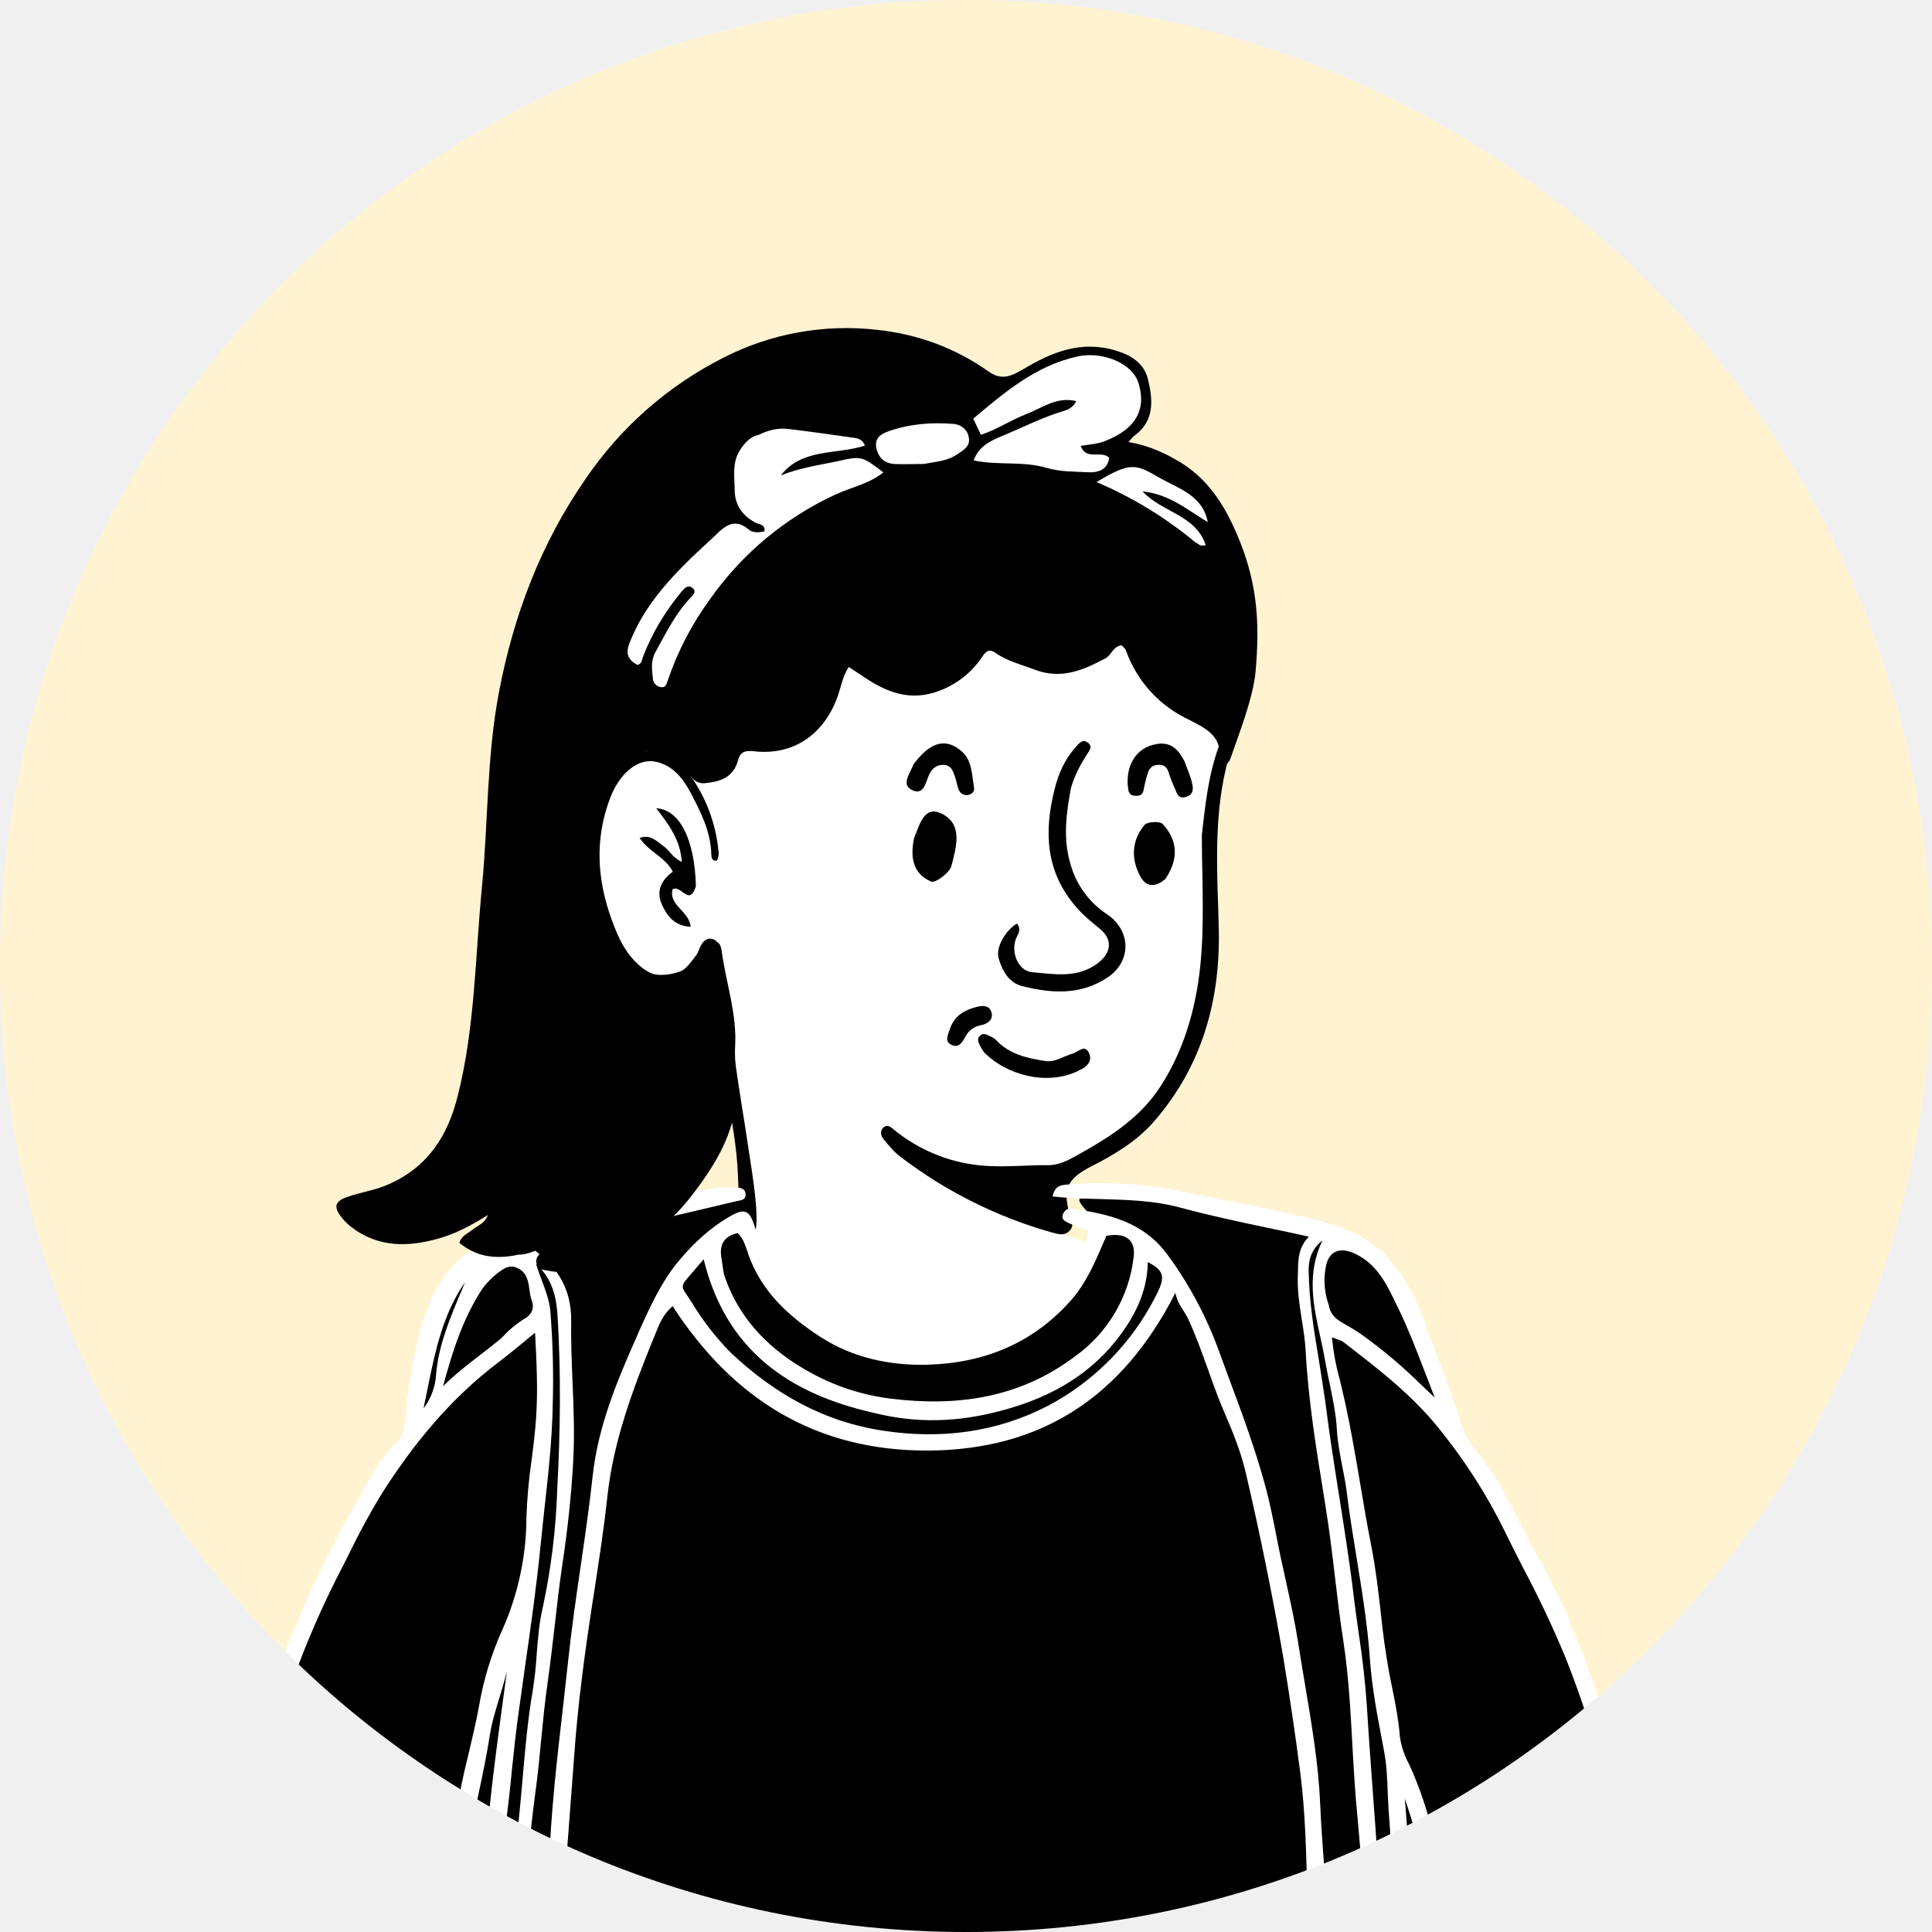
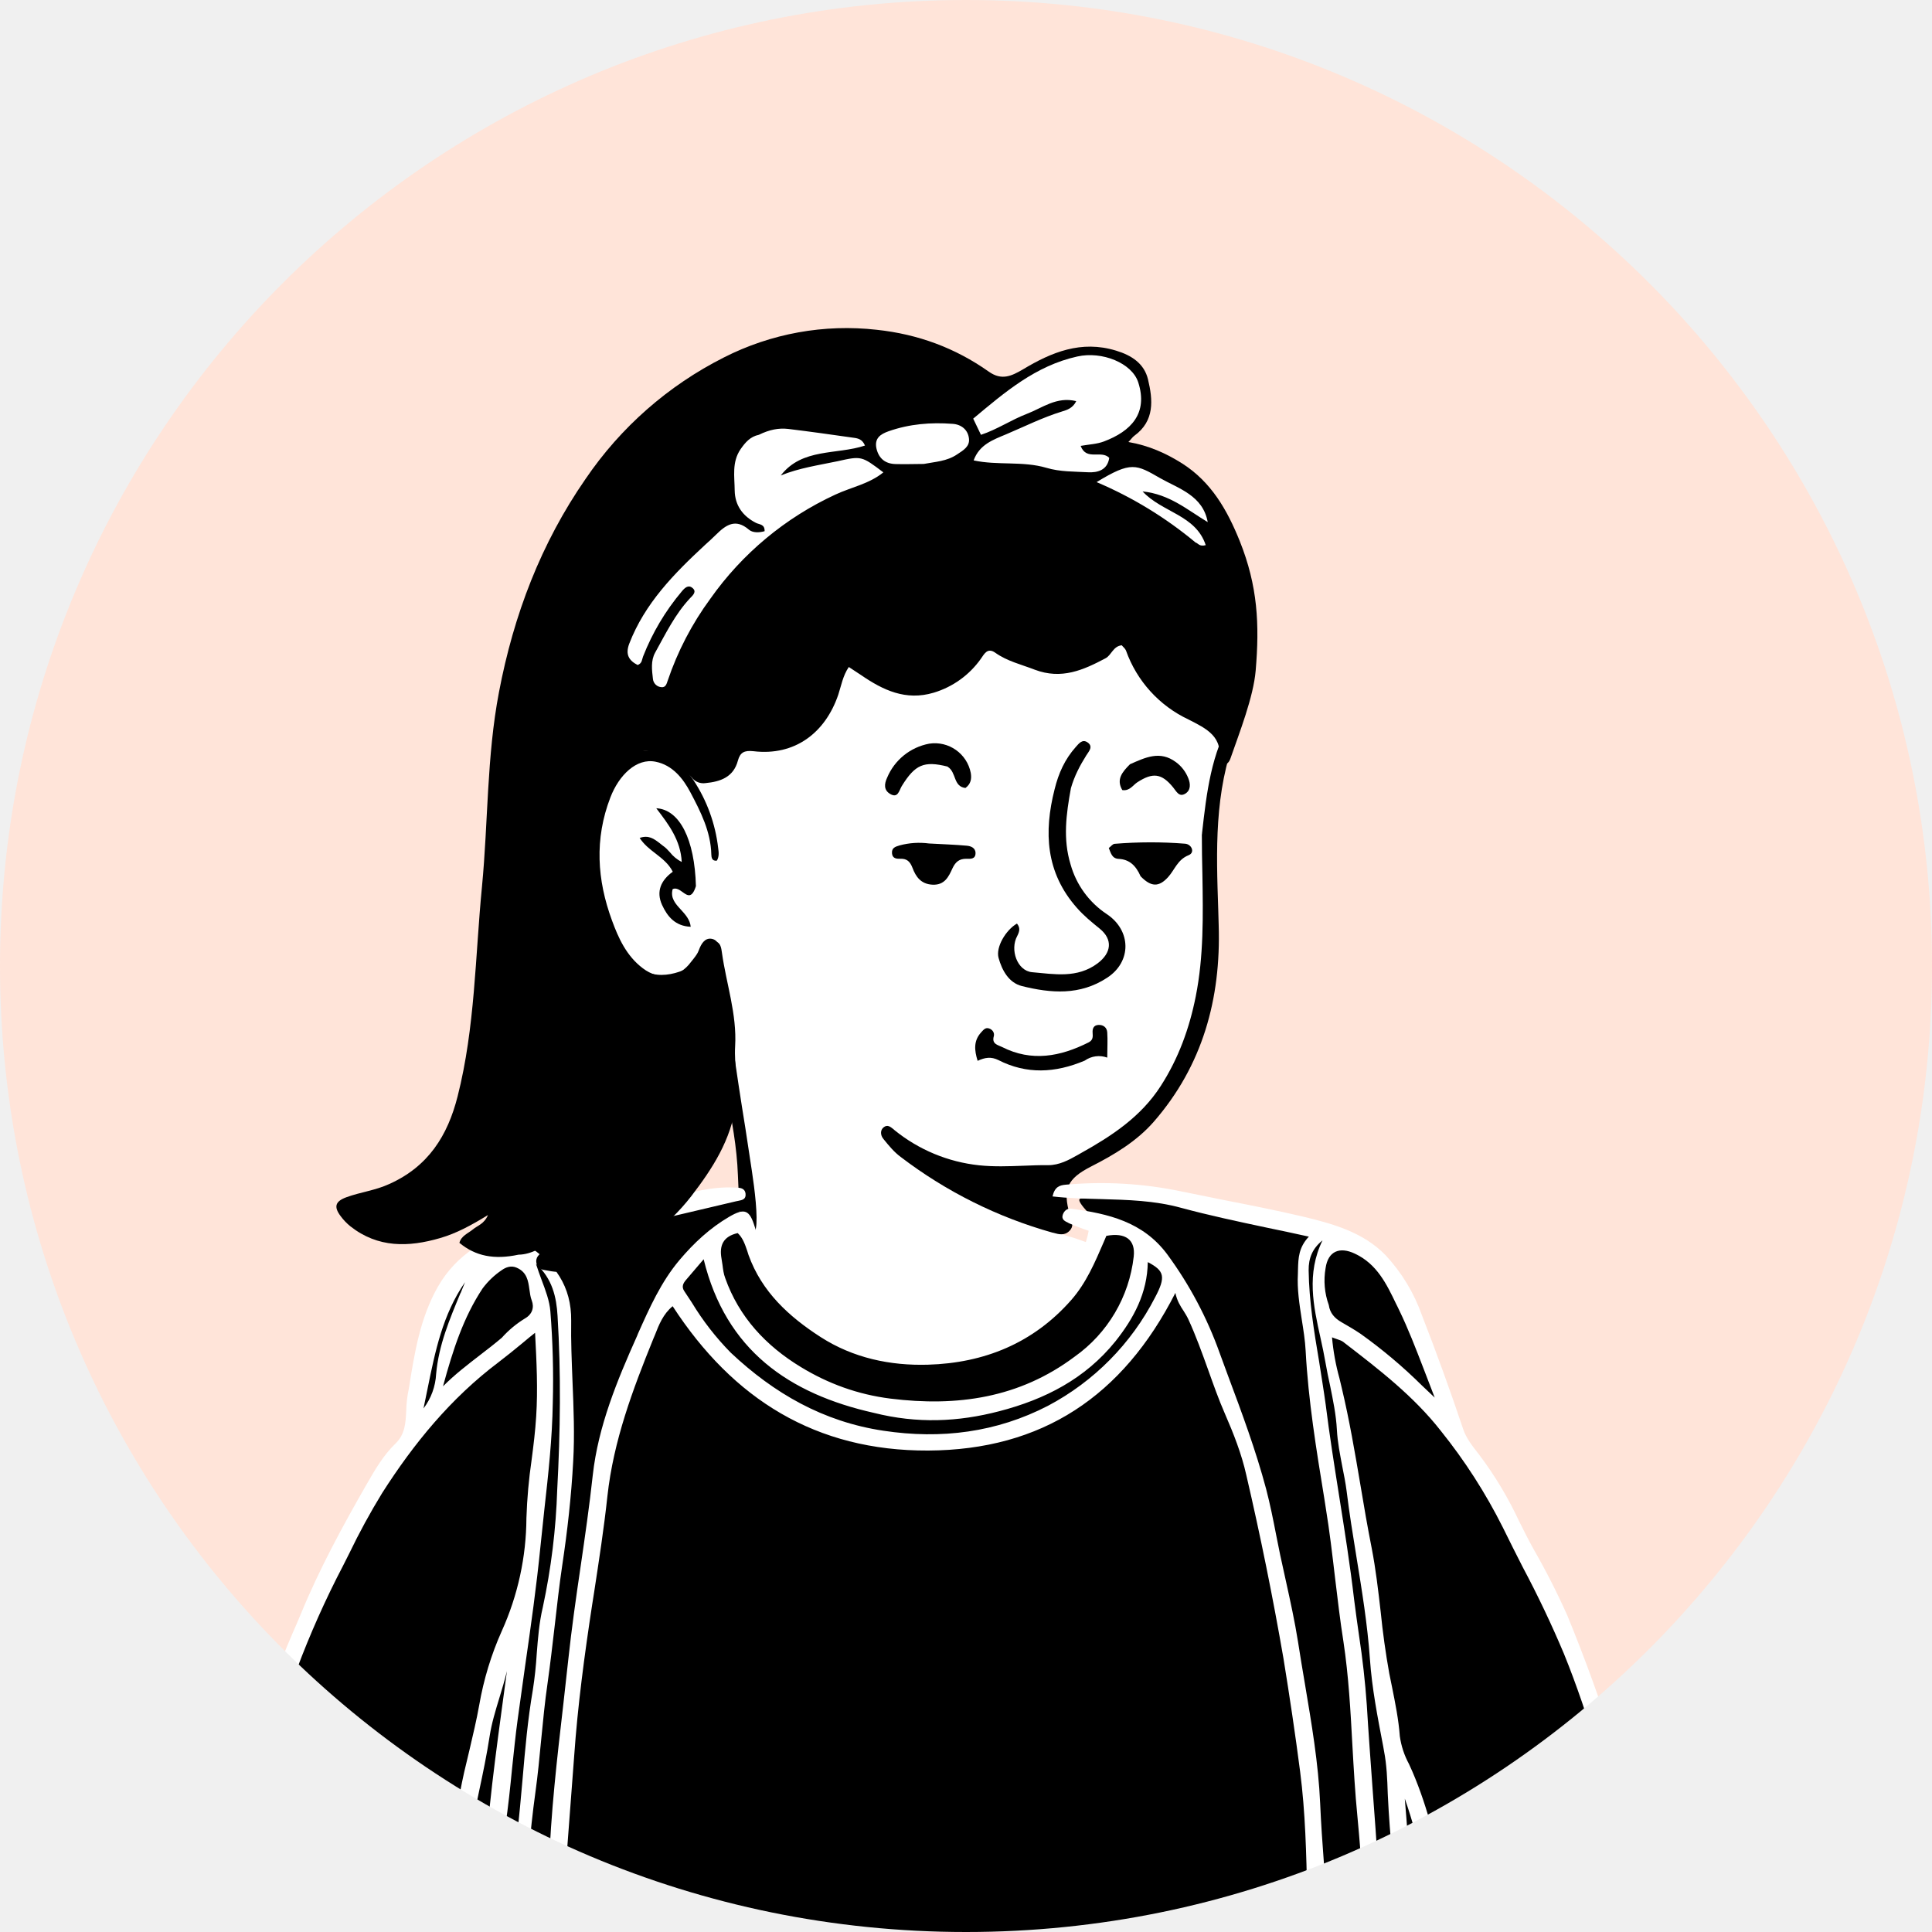
<svg xmlns="http://www.w3.org/2000/svg" viewBox="0 0 1744 1744" fill="none" shape-rendering="auto" width="128" height="128">
  <mask id="viewboxMask">
    <rect width="1744" height="1744" rx="872" ry="872" x="0" y="0" fill="#fff" />
  </mask>
  <g mask="url(#viewboxMask)">
-     <rect fill="#fff3d1" width="1744" height="1744" x="0" y="0" />
+     <rect fill="#ffe4d9" width="1744" height="1744" x="0" y="0" />
    <g transform="translate(531 487)">
      <path d="M554 727.7c-99.2 297-363.8 388.6-503.7 19.8-19.3-50.7 31-69.5 66.2-91.9 24.1-15.3 36.8-28.5 35.3-42.2-7-64.4-36.9-243.8-36.9-243.8l-3-5.8s.7-1.6-2.2 1.2c-3 3-9.9 34.2-37 34.2-24.5 0-49.2-10.9-61-86.3C7.2 285.6 9.6 214 40 201c12.5-5.3 24-7.2 35.2-.8 11.3 6.4-13-22 112-126C268.4 6.4 396.7-3.5 448.5 8 500.3 19.5 552 44.8 574.9 98.5c27.8 65-25.9 114.3-14 262.5-2.2 53.6.8 171.2-146.6 210.6-28 7.5-19.3 48.4 22.7 58.4 67 21 117 72.3 117 97.9" fill="#fff" />
      <path fill-rule="evenodd" clip-rule="evenodd" d="m554 266.2.1-1.4c4.1-36.4 8.2-71.7 27.1-103.4 6.5 4.4 5.7 10 3.7 15.2-19.9 51.2-18 104.4-16.2 157.6l.4 14c2.1 66.4-14.5 126.8-58.7 177.5-15.4 17.6-35.8 29.8-56.5 40.3-21.4 11-25.9 20.1-19.2 43.6l.8 2.6c1.4 3.9 2.8 7.9-1 11.8-4.5 4.6-9.5 3.3-14.8 1.8l-.6-.1a406.4 406.4 0 0 1-137-68.3c-6-4.4-10.8-10.3-15.5-16.1l-.3-.4c-2.5-3-3-7.8.5-10.4 3.3-2.5 5.8-.5 8.7 1.8l1 .9a145.5 145.5 0 0 0 76.3 31.7c13.4 1.4 26.6.9 40 .4 7.4-.3 14.8-.6 22.3-.5 10.2 0 18.7-4.7 26.7-9.2l2.8-1.6c27.8-15.5 54.3-32.8 72.2-60.7 16.1-25 25.9-52.2 31.6-80.9 7.2-36.1 6.6-72.7 6-109.8-.3-12-.5-24.2-.5-36.4ZM50.6 190.8c21.9-1.7 34 11.2 44.3 26.3a140.4 140.4 0 0 1 22.4 61.5c.5 3.7 1 7.6-1.2 11.3-4.5.6-4.9-3-5-5.6-.5-20.7-9.7-38.7-18.9-56.1-6.6-12.5-16.2-24.6-31.4-27.6-17.2-3.5-33 12-40.8 32.2-14.5 37.6-12 74.6 1.4 111 5.8 15.9 13.1 32.1 27.8 43.2 14.8 11.3 32.7 9.3 43.6-5.7l2-2.5c2-2.6 4-5.1 5-8 2.1-5.8 5.4-11.2 11.3-10.4 6.8 1 8 8.3 8.7 14a3661 3661 0 0 0 22 156.7l5.9 38.8c2.6 17.1 5.6 41.7 3.6 52.1a28 28 0 0 0-.3 2.2c-.4 2.8-.6 5-4.2 5.5-4.9.8-7-2-7.7-6.4-2.3-17-3-23.6-4-49.6-.9-25.2-5.6-50-10.4-74.9l-5-27c-5.2-30.8-10.3-62-10.8-97l-2 3c-7.6 11.3-13.7 20.5-24.5 24a40.5 40.5 0 0 1-46.1-12.5 127.8 127.8 0 0 1-28.8-55.8c-8.4-34-9.9-67.1.9-100.6 5.2-16.1 23.7-44.7 42.2-42Zm34.6 127.5c4.4 3.2 8.4 6 12-5.4-1.1-42.2-14.7-69.2-35.8-70.3 11.2 14.6 22 28.8 23 48.5a32.3 32.3 0 0 1-10.7-8.8c-2-2.2-4-4.4-6.5-6l-3-2.4c-4.8-3.6-9.7-7.4-17.8-4.5 3.8 5.8 9 10 14.3 14 6 4.7 12 9.3 15.6 16.5-10.6 7.7-15.2 17.7-9.7 29.9 4.8 10.5 11.9 19.2 25.9 19.8-.6-6.3-4.7-10.9-8.8-15.4-5-5.4-9.7-10.6-7.5-18.6 3.2-1.5 6.2.7 9 2.7Z" fill="#000" />
    </g>
    <g transform="translate(178 1057)">
      <path d="m1315.2 701.4-1308.5.9S79.6 422 99 389.8c19.5-32.1 97.6-140.4 96.7-158.8-.9-18.4 1.5-83.8 14.7-109.6 13.2-26 55.2-61.3 71.6-64 16.4-2.5 71.7-5 106.2-13.7 34.5-8.6 66.4-19.3 101.5-19.3 5.7 0 .2 12.5.2 12.5s1.8 122.3 164.8 130c121.5 5.7 161.7-117.6 161.7-117.6s-26.7-23.8-18.6-24.4c95.6-8.2 145.7 13.2 174.7 18.8 26.8 5.2 49.2 5.2 76 24.2 30.7 21.7 46.5 71 80.9 146.5 39.3 86.6 194.1 349.3 185.8 487.6" fill="#000" />
      <g fill-rule="evenodd" clip-rule="evenodd" fill="#fff">
        <path d="M1003.5 704.5c-.8-17-1.1-34-1.5-50.9-.8-37.1-1.6-74.3-6.4-111.5-4.4-34-9.5-68-15-101.9A2951.8 2951.8 0 0 0 947 274.4c-4.2-18.9-11.5-37.4-19.3-55.3-5.7-13-10.4-26.4-15.2-39.8-5.5-15.3-11-30.6-17.8-45.4-1.2-2.6-2.7-5-4.2-7.4-3-4.5-6-9.3-7.5-16.4-47.5 93.4-120.4 141.8-223.2 142.3-101.2.4-176-46.2-230.6-130.3-8.6 7-12.5 17-16 26l-1.4 3.3c-18.6 45.9-36 92-41.5 142.2-3.1 29-7.6 58-12 86.8l-1.8 11.4c-6.9 45.2-13 90.7-16.2 136.4-4.3 58-8.8 116-13.4 175.2-4.7 1.1-9.1 1.1-14.6 1.1a688 688 0 0 0 5.2-74.8c1.6-49.7 7.3-99 13-148.2L335 441c3-28 7-56 11.1-83.8 4-27.5 8-55 11-82.7 4.9-44 21.9-85.2 40-125.6l.8-2c10.4-23.3 20.8-46.7 37.5-66.5 12.9-15.3 27.5-28.9 44.8-39 13.9-8.1 18.4-6.4 23.1 9 9.6 31.5 26.3 58.5 53.3 76.9 42.8 29 89 42.2 141.3 26.9 36.5-10.7 66.6-29.1 88.3-60.2 8.4-12 16-25 18.5-40a205.3 205.3 0 0 1-18.2-7v-.1c-3-1.4-6.7-3-5.1-7.5 1.2-3.4 4-5.9 7.8-5.3 33.1 4.5 64.5 11.7 86.4 41.1a347 347 0 0 1 47.4 89.2l7.5 20.4c12.6 33.7 25.1 67.4 34.4 102.2 3.6 13.8 6.4 27.7 9.1 41.7l3.6 17.9 5.2 23.7c4 18.2 8 36.3 10.9 54.7 2 12.6 4 25.2 6.2 37.8 6 35.9 12.2 71.7 13.8 108.2.8 18 2 36 3.4 54 1.1 15 2.2 30.1 3 45.3.4 8.2-.4 16.5-1.3 25l-.8 8.6c-4.8.6-9.7.9-14.6.7ZM818.4 64c-8 18.5-15.8 37-29.3 52.4-34.3 39.1-78.7 57-129.4 58.5-34 1-67.5-6-97-25-28.5-18.4-53-40.7-65-74l-1.2-3.8c-2-5.8-4-11.8-8.6-16-13.2 3-16.7 11.3-14.6 23l.9 5.8c.5 4 1 8 2.4 11.7 12.5 35.4 37 61.4 68.3 80.4 24.6 15 51.4 24.8 80.8 28.5C686 213 742.2 205 792 167.7a128.3 128.3 0 0 0 53.4-90.4c1.7-15-7.2-22-24.7-18.7l-2.3 5.4ZM457.2 79.8c20 82 77 121.4 153.7 138.6 39 9.8 76 8.2 113.1-1.5 41.3-10.7 77.6-29.3 104.8-63 16.6-20.8 28.9-43.7 29.3-71.6 15 7.8 16.5 13.2 6.5 32A229 229 0 0 1 768 212c-46.4 24-96.4 30.4-148.6 22.5-54.2-8.1-98.7-33.7-137.7-70.4a245.5 245.5 0 0 1-35.2-45.3l-6.8-10.3c-2.7-4-1-7.2 1.7-10.3a4082.7 4082.7 0 0 1 15.8-18.5Z" />
        <path d="M215 704.5c4.6-15.4 6.3-31.3 8-47.3.8-8 1.7-16 2.9-24l2.7-18c3.5-24.2 7-48.4 12.4-72.4l4.9-20.6c3.1-13.3 6.3-26.6 8.7-40.1 4-23 10.8-45.5 20.4-66.9a251 251 0 0 0 22.2-102 470 470 0 0 1 4.7-52.5c1.7-13 3.3-26 4.1-39 1.6-24.7.4-49-1-75.6-3.8 3-7.5 6-11 9a714 714 0 0 1-22 17.6c-43 32.4-76.4 73.2-105 118a613.1 613.1 0 0 0-29.8 54.7c-3.8 7.5-7.5 15-11.4 22.4A833.1 833.1 0 0 0 85.5 462c-2 5.8-4.3 11.5-6.4 17.2-17.9 47-35.8 94.2-42.8 144.4-2 14.4-6 28.2-9.9 42.1-3.5 12.4-7 24.8-9.3 37.9-5.5 1-10.8 1-17.1 1l2.8-9.8c8.4-29.5 17-59.1 21.3-90 2.1-15.6 6.6-31 11.1-46.2l3-10.5c4.5-15.5 10.3-30.5 16-45.5 5-13 10-26 14.2-39.5 4.9-15.8 11.5-31.2 18-46.5 2.5-5.7 5-11.3 7.3-17 16.6-40.3 37.4-78.6 59-116.3l.3-.5c7.4-12.9 15-26.1 26-36.7 8.7-8.3 9.2-19 9.7-29.7a105 105 0 0 1 2.4-20.1c5-31.7 10.1-63.6 26.2-91.8 16.8-29.4 44.6-45.7 77-53.6 23.6-5.8 47.6-9.4 71.8-11 10-.5 19.8-3.7 29.6-6.9 5.2-1.7 10.5-3.4 15.8-4.7 5-1.2 10-2.6 15-4C445.8 19.2 464.9 14 485 15h1c4 .2 8.3.3 9 5.5.6 5.1-3 5.8-6.6 6.5l-2 .4-42 9.9C418 43.5 391.7 49.8 365 55.6c-11.5 2.5-23.5 3.2-35.4 4l-8.8.6c-8.6.6-16.7 1.7-23.8 6.3 25.8 16.1 41 37.8 40.6 68.8-.3 18.3.5 36.5 1.2 54.8 1 24.1 2 48.2.6 72.3-1.7 31.5-5.2 62.6-9.9 93.8-2.7 18.1-4.7 36.4-6.8 54.6-2 17.2-4 34.4-6.4 51.5-2.5 17-4.1 34.2-5.8 51.3-1.5 15.8-3 31.6-5.2 47.4-2.6 18.5-4.4 37-6.3 55.6-1.6 16-3.2 32.2-5.3 48.2-.5 4-.7 8.2-1 12.3-.5 8.7-1 17.5-4 26.5-5.7 1-11.4 1-17 0a770 770 0 0 0 16.7-101l.4-3.8c2-16.5 3.4-33 4.9-49.6 2.3-27 4.7-54 9.3-80.8a345 345 0 0 0 3.5-32.5c1.1-14.1 2.2-28.2 5.5-42.1a595 595 0 0 0 13-106c2.8-52.3 3.5-104.8.3-157-1-16.7-4.6-33.5-19.5-47 1.6 5 3.3 9.7 5 14.3 3.7 9.8 7.2 19 8 28.5a779 779 0 0 1 2.2 82.7c-.5 32.2-4 64.2-7.6 96.2l-3.5 33.1C306.3 375 301.2 411 296 447l-6.7 48.1c-2 14.5-3.4 29.1-5 43.7-1.7 17.5-3.5 35-6.1 52.4-1.6 11-2.6 22.2-3.6 33.3-1.7 18.5-3.3 37-8 55.1-.2 1.2-.6 2.5-1 3.7-1.9 6.8-4 14-.5 21.3a100 100 0 0 1-16.7-1c.8-7.8 2-15.3 3.2-22.7 1-6.5 2.1-13 2.8-19.6 1.4-13.7 3-27.3 4.5-40.9l5-45.1c3-29 6.8-57.9 10.7-86.8l5-37c-2 8.2-4.4 16.2-6.8 24.1-3.5 11.5-7 22.9-8.8 34.6-2.6 16.8-6 33.3-9.6 50-4.5 21.5-9 43-11.6 65l-3.1 22.7a361 361 0 0 0-5.3 56.7H215Zm60.3-554.3a93.8 93.8 0 0 1 20.5-17c6.7-3.8 8.6-10 6.2-16.3-1.2-3-1.6-6.5-2.1-9.9-1.1-7.8-2.2-15.7-11.6-19.7-5-2.2-9.8-.3-13.3 2.2a70.8 70.8 0 0 0-17.4 16.6c-17.2 26-26.7 55.2-35.7 88.3 11-11 22.2-19.5 33.3-28.1 6.8-5.2 13.5-10.4 20.1-16Zm-37.6-40c-9.8 23.6-19.7 47-22 73a56.4 56.4 0 0 1-11.4 31.2l3.7-18c6.8-33.4 13.6-66.9 33.8-96l-4 9.8ZM1276.5 559.3c15.8 47 24.1 96 31.6 145.2 5.5 0 10 0 14.6-1-4-39.4-12.7-76.7-21.4-114l-.2-.6c-4-17.6-9.8-34.7-15.6-51.8l-5-15a1501 1501 0 0 0-43.6-120.6 660.7 660.7 0 0 0-30.5-60c-4.7-8.5-9-17-13.3-25.7a333 333 0 0 0-35.9-59.7c-5.8-7.4-11.8-14.9-14.5-23.3a2262.2 2262.2 0 0 0-37.2-102.7 155.7 155.7 0 0 0-32.7-54c-20.4-21-48-28.5-75.1-35-23-5.4-46.1-10-69.2-14.5L888 18.4a354 354 0 0 0-103.9-6c-5.5.5-10 1.8-12 10.6 14.6 1.7 29.2 2 43.7 2.4 24.2.7 48.4 1.3 72.4 7.9 25.2 6.8 51 12.3 77.4 17.9 12.5 2.6 25 5.2 37.9 8.1-9.2 9.7-9.5 19.4-9.8 29l-.1 4.5c-.8 14 1.4 27.7 3.5 41.4 1.5 9.4 3 18.8 3.5 28.2 2.4 44.8 9.6 89 16.8 133l1.3 8.4c3.5 21.3 6 42.7 8.5 64 2.3 19 4.5 38.1 7.5 57 4.7 31 6.4 62.4 8.1 93.7 1.2 21.3 2.4 42.6 4.5 63.9 2 21 3.6 42.1 5.1 63.3 1.4 19.6 2.8 39.2 4.7 58.8h11.8c-.6-49.1-4.2-98-7.9-147-1.8-25.2-3.7-50.3-5.2-75.4a769.2 769.2 0 0 0-7-62.6c-1.6-10.8-3-21.5-4.4-32.2-3.7-31.7-8.7-63.2-13.7-94.7-4.3-27.2-8.6-54.3-12-81.6-1.8-13.2-4-26.2-6-39.3-4.6-27.2-9-54.3-9.4-82-.1-11 3.4-19.7 12.5-27-14.6 30.1-8.2 59.2-1.8 88 1.7 7.7 3.3 15.2 4.6 22.8 1.2 6.7 2.5 13.3 4 20 2.7 13.3 5.5 26.7 6.2 40.2.6 11.2 2.8 22 4.8 32.7 1.5 7.5 3 15 4 22.7 2.4 19.7 5.6 39.3 8.8 59 5 30.6 10 61.2 12.2 92.3 1.8 26.5 7 52.9 12 79l.7 4c2.5 12.8 3 25.8 3.4 38.4l.1 2.1a972 972 0 0 0 4.2 55.3c2.2 24 4.5 47.9 4.5 72l-.3 4.4c-.1 2.4-.3 5-.1 8a47 47 0 0 0 11.4 1c2.7-45.3-.4-90.4-4.4-138 14 40 21 79.4 28 119.4l3 17.4c5.4 1 11 1.2 16.5.3-4-8.8-4.6-17.9-5.2-26.8-.5-5.6-.9-11.1-2-16.5l-3.4-14.6c-7.8-35-15.6-70-30-103.5l-3.1-6.9a74 74 0 0 1-8.3-25.2c-1.1-15-4.1-29.7-7-44.2l-2.5-12.3a723.9 723.9 0 0 1-7.8-56c-2.2-19.1-4.4-38.3-8.1-57.3-3.7-18.8-7-37.7-10.1-56.6-5-29.5-10-59-17-88.3l-2-8.4a204.3 204.3 0 0 1-6.7-36.9c1.6.7 3.1 1.1 4.4 1.6 2.4.8 4.2 1.4 5.7 2.5l1 .8c31.2 24 62.6 48.2 87.1 79.5a488.4 488.4 0 0 1 56 87.2c5.8 12 12 24 18 35.9a951.4 951.4 0 0 1 37.1 78c11.8 28.9 21.4 58.5 31 88 3.8 12 7.7 23.8 11.7 35.6Zm-243.6-422.8c-6.1-3.5-10.4-8.2-11.4-15.4a65 65 0 0 1-2.9-33.4c2.2-15.3 12.7-19.6 26.5-13 19.9 9.3 28.6 27.5 37.1 45.2 1 1.8 1.8 3.7 2.7 5.5 8.2 16.9 15 34.5 22.2 53.2l10 26-11.4-10.8a453.4 453.4 0 0 0-55.4-46.7c-5.6-3.8-11.5-7.2-17.4-10.6Z" />
      </g>
      <g transform="translate(396 278)" style="mix-blend-mode:difference" />
    </g>
    <g transform="translate(266 207)">
      <path d="M202 925.6c-22 4.7-38.8 1.3-53.3-10.7 1.7-6.4 7.8-8.5 12.3-12.2 4-3.4 10-4.7 13.5-12.9-15 9.2-28.4 16.5-43.2 20.8-28.5 8.3-56.1 9-81-10.6a49.6 49.6 0 0 1-8.8-9.2c-6.4-8.5-4.9-13.4 5.3-17.1 12.6-4.6 26-6.1 38.6-11.9 35.2-15.8 52.7-43.6 61.7-79.2 15.8-62.2 15.8-126.1 22-189.5 5.6-58.3 4.2-117 15.3-175.2 13.3-70 38-134.6 78.2-192.6a331.1 331.1 0 0 1 124.8-109.6 243.8 243.8 0 0 1 138.1-25c37.3 4 70.8 16.4 101.1 37.8 11.6 8.2 20.4 4 30.7-2 25.9-15.6 52.7-26.6 84.1-17 14.3 4.3 25.5 11.8 28.9 26 4.4 18.4 6.2 37.4-12.4 50.9-1.6 1.1-2.7 3-5.3 5.6 18.5 3.2 34 10.2 48.6 19.4 26.3 16.8 40.6 42 51.9 70 16.3 40.7 17.9 75.2 14.4 116.8-2 24-14.7 56.2-22.8 79.5-1.4 4-4 6.2-8.6 6.4-.8-1.1-2.3-2.3-2.2-3 5.2-23-11-30.4-27-38.6a109.1 109.1 0 0 1-56.5-62.3c-.7-1.8-2.6-3.2-3.8-4.7-7.8.8-9.3 8.9-14.6 11.7-20 10.6-39.7 19.5-64 10.3-12.1-4.7-24.8-7.6-35.6-15.3-7.1-5-10 1.3-13 5.5a80.5 80.5 0 0 1-42.6 30.6c-25.2 7.5-45.7-2.3-65.5-15.9l-11.1-7.3c-5.4 8-6.8 16.8-9.5 25-11.7 34.4-39.2 55.5-76.6 51-8.2-.9-12 1.1-14 8.5-4 15-15.8 19-29.2 20.3-4.8.7-9.5-1.2-12.4-5a89.1 89.1 0 0 0-21.9-17.5c-24-14.6-38.4-2.6-49.4 17.2-17.1 31-16.5 64.7-12.4 99 2.6 22.2 11 41.3 23.2 59.5 17.2 25.8 40.2 22.9 61.4 11.8 5.1-2.6 7-8 8.7-13.5 1.4-4.5 4.7-8.7 10-8.7 6.5 0 7 6.3 7.6 10.4 3.9 28 13.6 55.3 11.9 84.4-1 17 3.2 33.6.8 51.5C394 822.2 377 848 358 872.8a186.7 186.7 0 0 1-82.1 60.4C261 939 245 943.5 228.6 940c-3.8-.8-8.8-.6-10.2-6.1-1.5-5.8 2.2-8.7 6.2-11.3 3.5-2.3 7.2-4.1 9.6-8.4-10.7 3.8-19.6 11.2-32.2 11.4Z" fill="#000" />
      <path d="M419 185.5c-7.7 1.6-12.2 6.8-16.5 13-8 11.7-5.4 24.7-5.3 37.2.2 13.5 7.3 23.2 19.2 29.3 3.1 1.6 8 1 7.8 7.5-4.9 1.4-10.7 1.6-14.2-1.4-12.1-10.4-20.8-4.2-29.6 4.5-3.3 3.3-6.8 6.4-10.2 9.5-27.8 25.8-54.2 52.6-68.2 89-3.7 9.8-.2 15.2 7.6 19.2 4.2-1.6 3.8-5 4.9-7.7a209.8 209.8 0 0 1 34.9-58.7c2.7-3.3 5.9-6.2 9.5-3.3 4.3 3.3.8 6.6-2 9.4-13.5 14.4-22 32-31.5 49.1-4.1 7.5-2.9 15.8-2 23.8.4 4 3.7 7.2 7.7 7.4 3.7.4 4.6-2.8 5.6-5.8a271.5 271.5 0 0 1 38.5-74 283.6 283.6 0 0 1 112.8-94c14.3-6.7 30.5-9.6 43.4-20.1-19.7-14.9-19.7-14.9-41.6-10-17.2 3.6-34.6 6.1-51 12.8 19.3-25 50.4-18.5 76-27-2.3-5.6-6.2-6.5-10-7-19.7-2.8-39.4-5.6-59.2-8-8.7-1-17 .6-26.6 5.3ZM612.9 208.6c21.6 4.7 44.3.4 65.7 6.7 12.4 3.7 25 3.3 37.4 4 8.8.5 17.7-1.9 19.3-13-7.2-7.4-20.6 3-25.8-10.8 7.8-1.4 14.7-1.6 21-4 24.4-9.2 40-25.3 31-53.3-5.6-17.5-32.7-28.4-55-23.4-37.6 8.3-65.4 32.2-94 56.1l7 14.6c14.6-4.8 27.3-13.5 41.4-18.9 13.9-5.3 26.9-15.9 44.6-11.5-3 6.3-8.3 8-12.7 9.3-17.6 5.4-33.9 13.6-50.7 20.7-11.7 4.9-24 9.2-29.2 23.5ZM567.9 211.8c10.3-2 20.8-2.3 30.2-8.7 5.6-3.7 11.3-7 10.6-14-.8-8.2-7-13-14.8-13.5-19.6-1.5-39 .1-57.8 6.7-7.4 2.6-13 6.4-10.9 15.7 2.2 9.1 8.1 13.7 17.3 13.9 7.7.2 15.4 0 25.4-.1ZM813.2 282.7c2.3.6 3.4 4 9.2 2.4-9-27.4-39.3-29.4-57-48.5 24.4 2.5 40.6 16.8 58.8 27.7-4.3-24-26.4-30.3-42.8-39.6-21.8-12.5-26.2-15.6-57.5 3.5a357.8 357.8 0 0 1 89.3 54.5Z" fill="#fff" />
    </g>
    <g transform="translate(791 871)">
-       <path d="M182.3 95.7c-29.2 14-65.1 3-84.2-16-2.3-2.3-3.8-5.6-5.3-8.6-1-2.3-1.6-5 .7-7.1 2.2-2.1 4.7-1.8 7.1-.7 2.6 1.3 5.6 2.5 7.5 4.5 12.1 13 28 16.4 44.7 19C162 88 169 82.3 177 80.2c5.3-1.4 11-9 15-.7 3.3 6.8-1.3 12.9-9.7 16ZM66.6 57.4C71 45.2 80.3 40.6 90.8 37.9c5-1.3 10.8-1.7 13 4.3 2.4 7-3.2 10.9-8.3 12-7.3 1.4-12 4.6-15.4 11.2-2.2 4.3-5.7 9.7-11.7 7-7.2-3-3.8-9-1.8-15Z" fill="#000" />
+       <path d="M188.2 86.4c-26.7 11.3-52.6 12.5-78-.5-6.5-3.2-12-2.4-18.7.7-3-9.6-3.7-18 3-25.5 2-2.1 3.9-5 7.4-3.7 3.1 1 5 4 4.2 7-2 7 3.5 7.8 7.4 9.7 26.8 13.6 52.6 8.7 78.1-4.1 4-2 4-5 3.7-8.6-.3-3.7.8-7 5.3-7.2 4.5-.2 7.6 2.4 7.9 6.7.5 7.1 0 14.3 0 22.8a22 22 0 0 0-20.3 2.7Z" fill="#000" />
    </g>
    <g transform="translate(653 805)" />
    <g transform="translate(901 668)">
      <path d="M65.7 43.5c-4.3 23.6-7.3 45.8-.3 68.8A79.4 79.4 0 0 0 98 157.1c22.3 14.8 22.7 43 .4 57.5-24.6 16.2-50.8 14-77 7.5-11.8-3-17.9-14.2-21-25.4-2.7-9.6 6.5-25.2 16.6-31 3.1 3.8 2.4 7 .2 11.3-6.7 12.3 0 31.4 13.5 32.6 19.8 1.7 40.7 5.8 59.1-8 12.5-9.4 14-21.5 1.8-31.4-7.3-5.9-14.4-11.7-20.6-18.8-28-31.7-29.9-68.2-20-107 3.5-14.3 9.2-27 19-38C73 3 76-.9 80.5 2c5.9 3.9 1.2 8.4-1 12-5.6 9-10.6 18.3-13.8 29.5Z" fill="#000" />
    </g>
    <g transform="translate(610 680)">
-       <path d="M215.1 76.6c5-12 9-29.4 24.1-22.5 20.7 9.4 13.9 30.7 9.7 47.4-1.6 6.3-14.5 15.9-18.3 14.3-16.3-6.8-19.2-21.7-15.5-39.2ZM442 113.4c-8.6 7.5-17 7.6-22.2-1.5-9-16-8.6-32.8 3.3-47.2 2.5-3 13.8-3.6 16.3-1 14 15 14.6 31.8 2.6 49.7Z" fill="#000" />
+       <path d="M419.6 111c-4.2-9.5-9.9-15.2-19.8-15.7-6-.3-7-5.1-8.9-9.8 2-1.5 3.5-3.7 5.3-3.8 21.1-1.7 42.4-1.8 63.5-.1 6 .4 9.3 8 3.2 10.4-10 4-12.5 13.2-18.5 19.8-8.2 9-15.2 9.1-24.8-.8ZM228.6 81.4c12.2.7 23.1 1 34 2 3.6.3 8 1.8 8 6.7 0 5.6-4.6 5.2-8.3 5.1-6.3 0-9.7 2.7-12.5 8.6-3.4 7.4-6.9 15.3-18 14.8-10.5-.5-15.1-7.2-18.1-15.2-2.2-5.7-5-8.4-11-8.2-3.4.1-7.1-.2-7.5-4.9-.4-5 3-6 7-7.2a67.9 67.9 0 0 1 26.4-1.7Z" fill="#000" />
    </g>
    <g transform="translate(610 680)" />
    <g transform="translate(774 657)">
-       <path d="M295 29.6c2.6 7.3 5.5 13.5 7 20 1.2 4.9 1.7 10.4-5 12.6-7.6 2.6-8.6-3.4-10.6-7.8a120 120 0 0 1-5.5-14.2c-1.5-4.9-4.3-7-9.4-6.8-5 .1-8 3-9.3 7.2-1.7 5.3-3 10.7-4 16.1-1 4.5-4.2 4.8-7.8 4.6-3.6-.1-5.3-2-5.9-5.5-3.2-20.1 6.1-38.2 25.9-41.2 12.2-2 19 4.5 24.5 15ZM50.6 33C65.7 12.5 80 8.5 94.6 21.7c9.1 8.3 8.7 21.2 10.7 32.6.5 3-2 5.7-5.3 6.3-3.5.7-7-1.2-8.4-4.4-1.7-4-2.2-8.3-3.6-12.2-1.7-4.8-3.2-10-9.7-10.5-6.4-.5-10.6 3-13.2 8-3.6 7.2-4.8 20-15.7 14.7-10.4-5-1.9-14.7 1.2-23.2Z" fill="#000" />
+       <path d="M81.4 35C60 29.6 52 33.2 40 52.6c-2.4 4-3.4 11.4-10.6 7-5.6-3.4-5.3-8.8-2.6-14.6a51.4 51.4 0 0 1 38-30.7 33.1 33.1 0 0 1 37.5 26.4c.9 5.3.1 10-4.8 13.6-11.2-1.3-8-14.2-16-19.1ZM246.2 32.8c14-6.2 27-12.4 41.2-1.9 5.1 3.7 9 8.8 11.3 14.7 2 5 2.3 10.7-2.7 13.8-5.7 3.5-8.1-2.1-11-5.6-10.4-12.8-18.4-13.7-32.4-4.6-4 2.6-6.8 8-13.5 7-5.7-9.6-.1-16.3 7-23.4Z" fill="#000" />
    </g>
    <g transform="translate(0 559)" />
  </g>
</svg>
